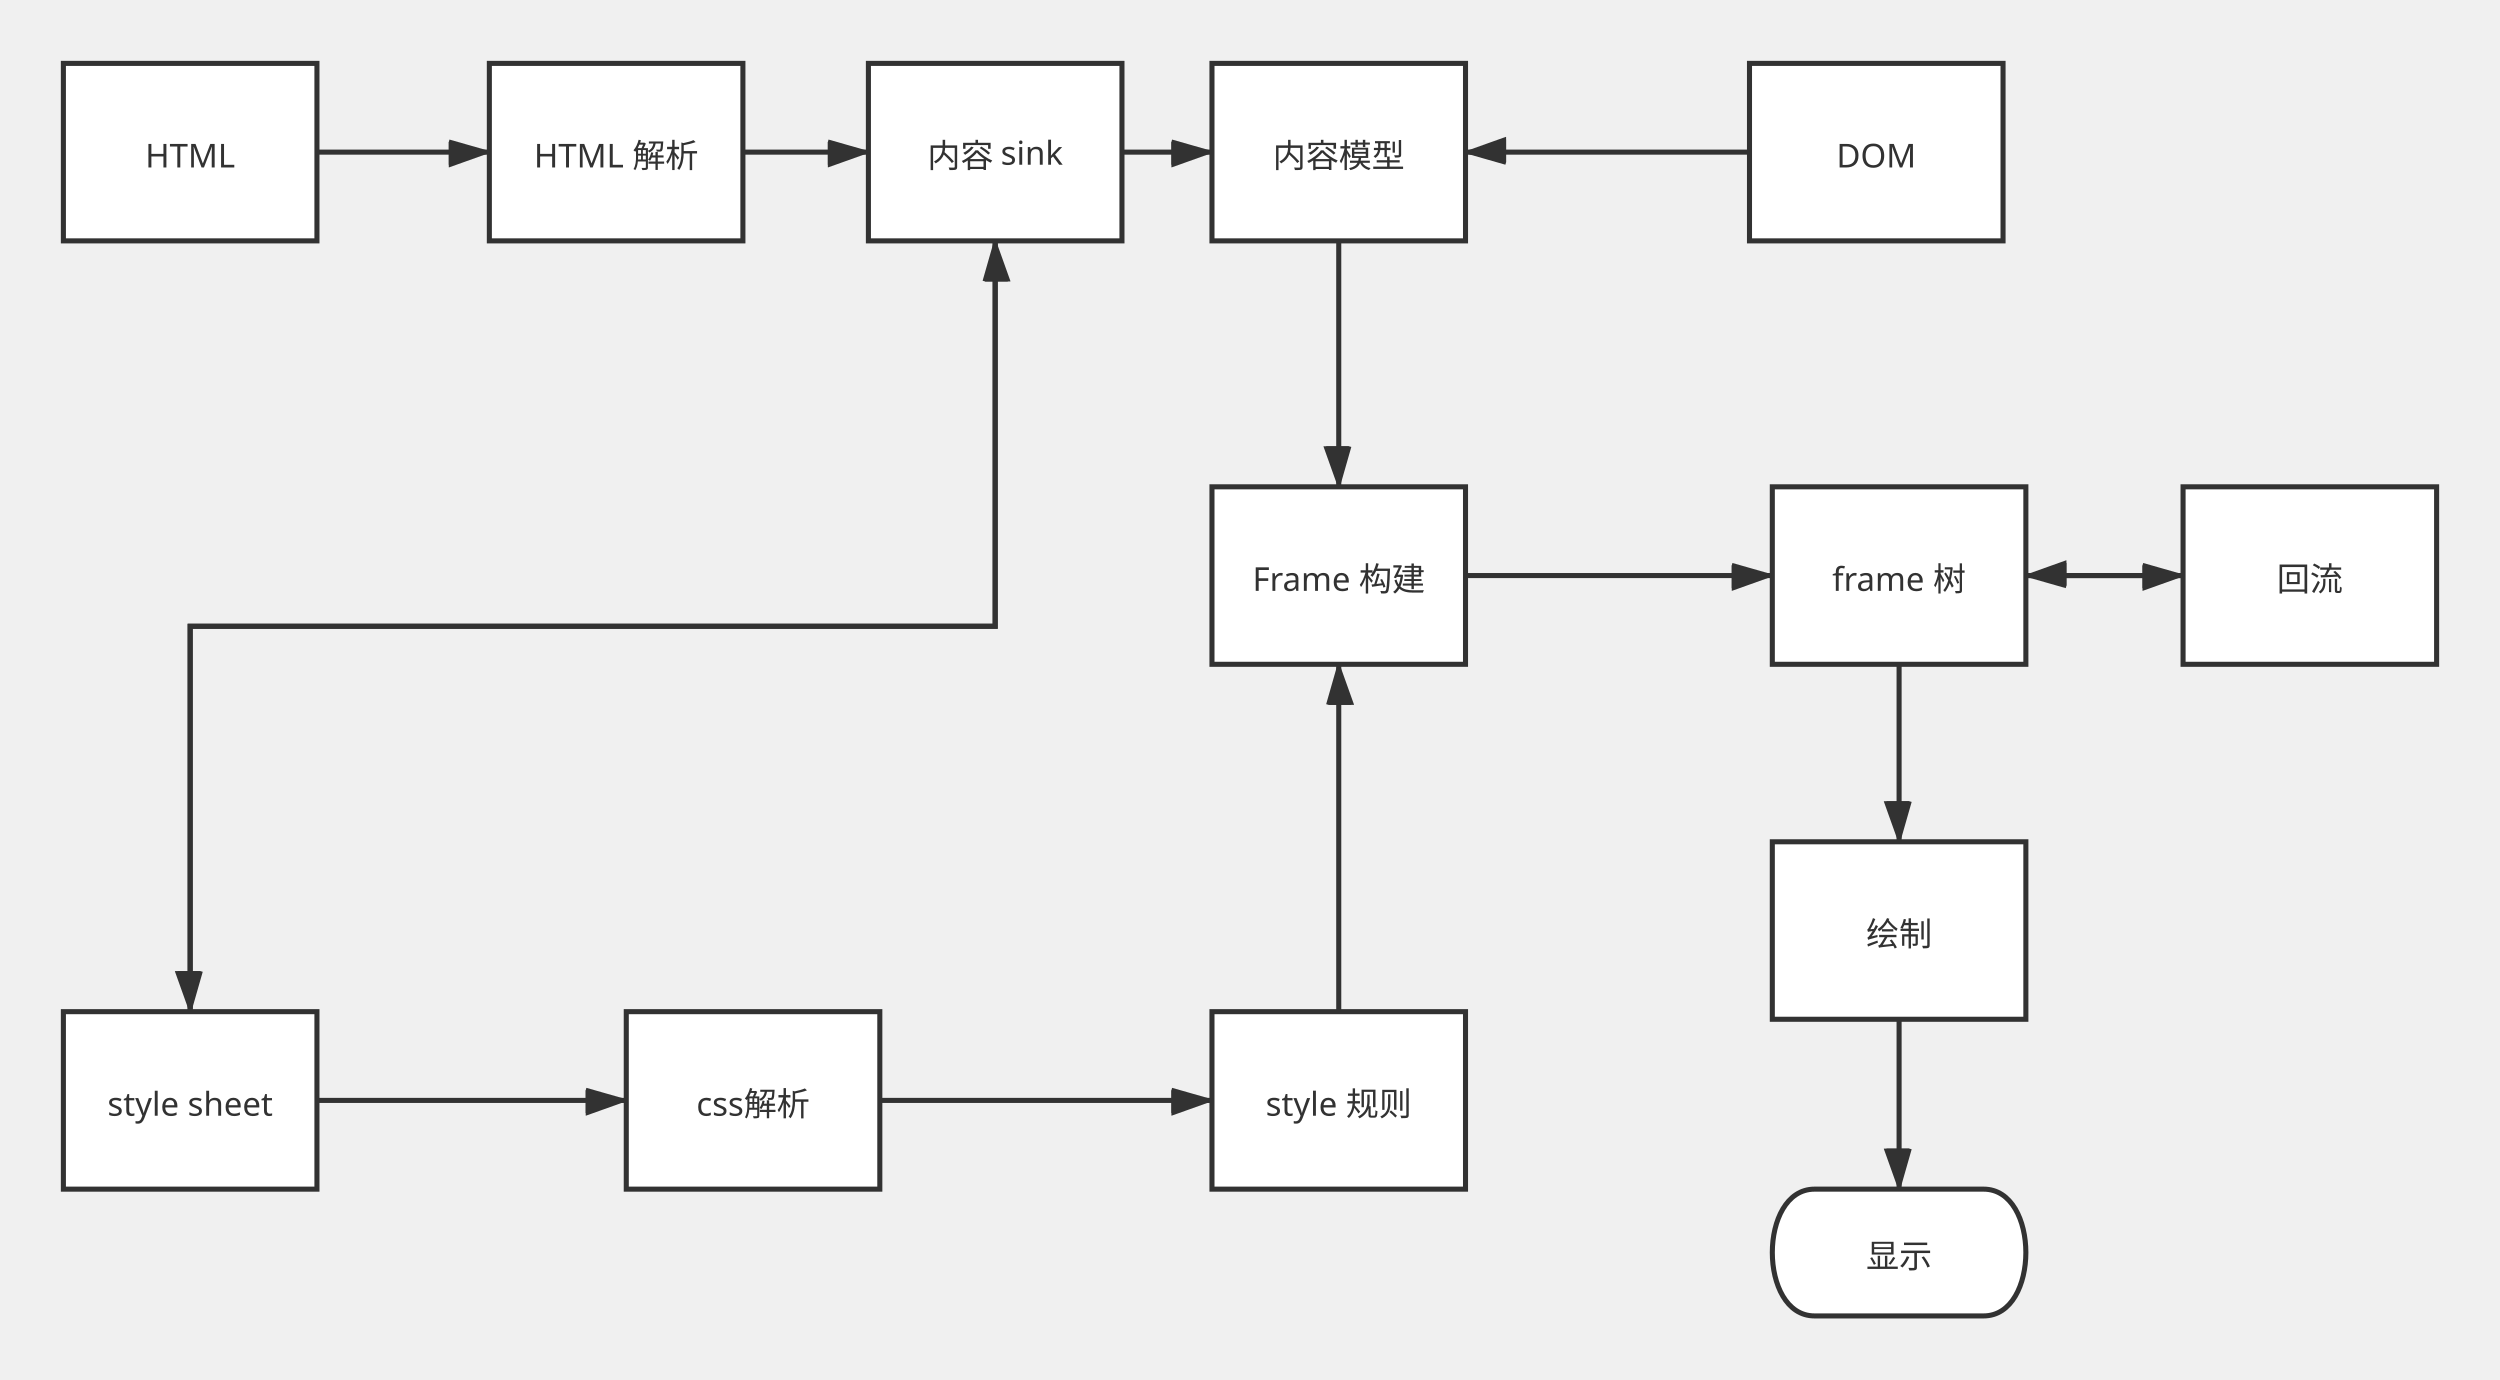
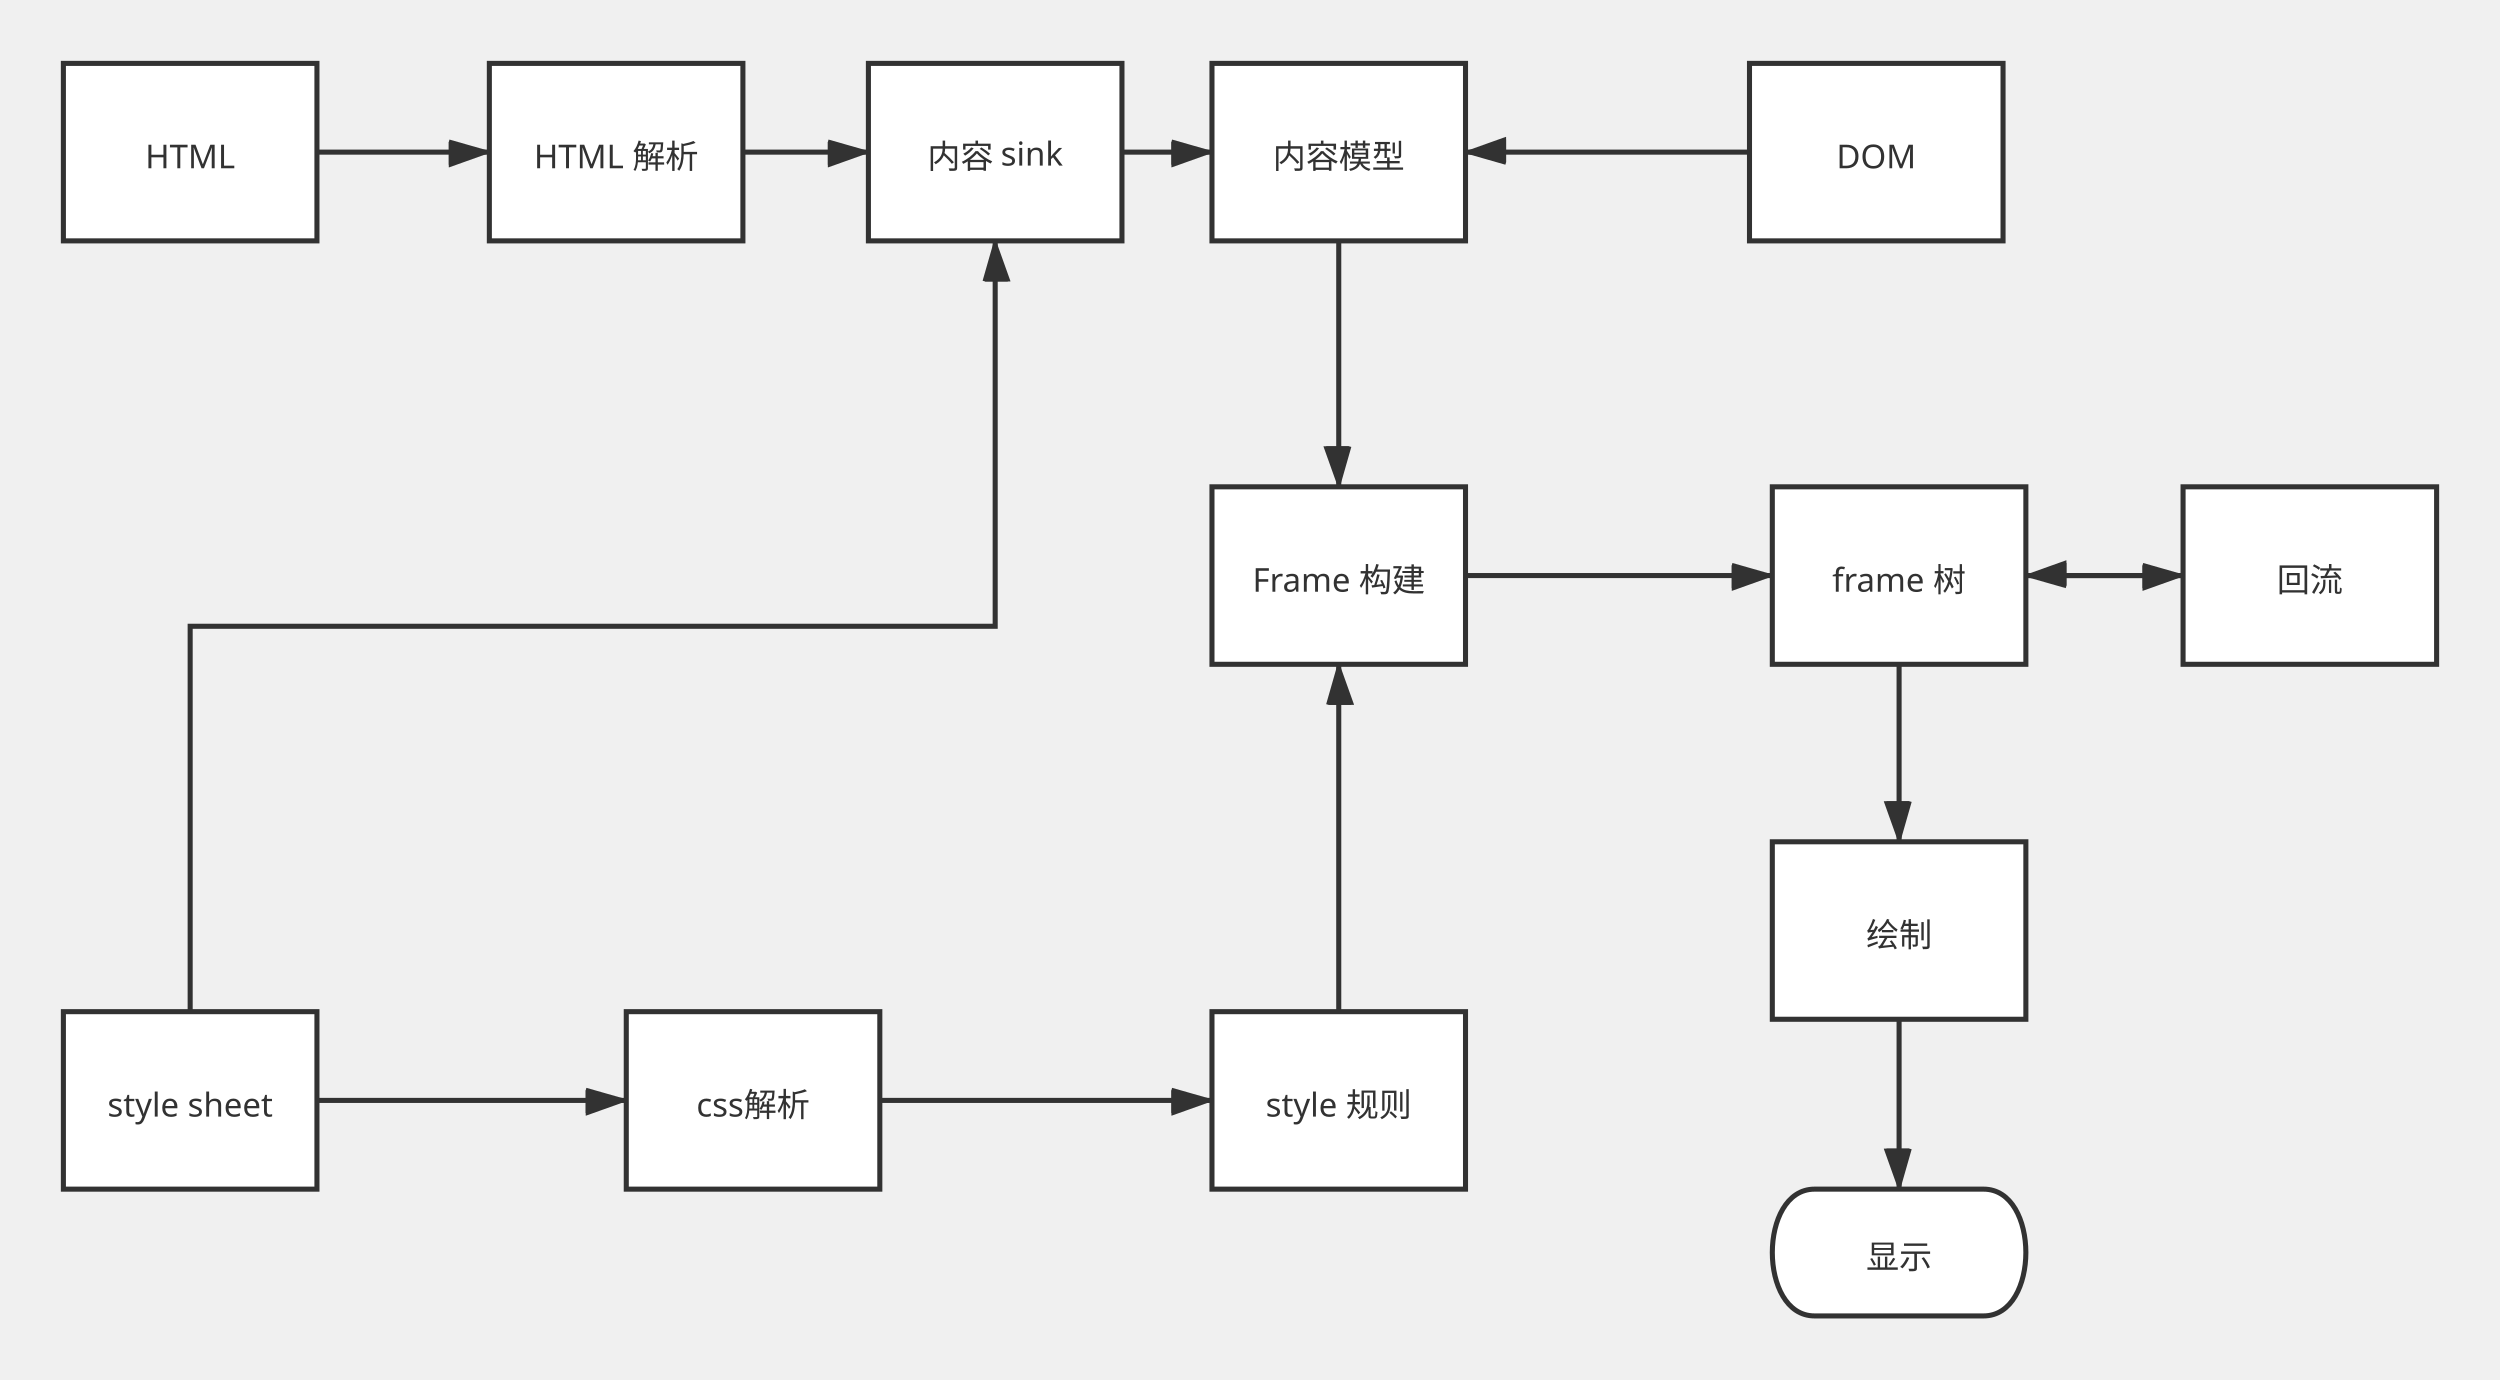
- <svg xmlns="http://www.w3.org/2000/svg" id="SvgjsSvg1270" width="986" height="544" version="1.1">
-   <defs id="SvgjsDefs1271">
-     <marker id="SvgjsMarker1292" markerWidth="16" markerHeight="12" refX="16" refY="6" viewBox="0 0 16 12" orient="auto" markerUnits="userSpaceOnUse" stroke-dasharray="0,0">
-       <path id="SvgjsPath1293" d="M0,2 L14,6 L0,11 L0,2" fill="#323232" stroke="#323232" stroke-width="2" />
-     </marker>
-     <marker id="SvgjsMarker1296" markerWidth="16" markerHeight="12" refX="16" refY="6" viewBox="0 0 16 12" orient="auto" markerUnits="userSpaceOnUse" stroke-dasharray="0,0">
-       <path id="SvgjsPath1297" d="M0,2 L14,6 L0,11 L0,2" fill="#323232" stroke="#323232" stroke-width="2" />
-     </marker>
-     <marker id="SvgjsMarker1312" markerWidth="16" markerHeight="12" refX="16" refY="6" viewBox="0 0 16 12" orient="auto" markerUnits="userSpaceOnUse" stroke-dasharray="0,0">
-       <path id="SvgjsPath1313" d="M0,2 L14,6 L0,11 L0,2" fill="#323232" stroke="#323232" stroke-width="2" />
-     </marker>
-     <marker id="SvgjsMarker1316" markerWidth="16" markerHeight="12" refX="16" refY="6" viewBox="0 0 16 12" orient="auto" markerUnits="userSpaceOnUse" stroke-dasharray="0,0">
-       <path id="SvgjsPath1317" d="M0,2 L14,6 L0,11 L0,2" fill="#323232" stroke="#323232" stroke-width="2" />
-     </marker>
-     <marker id="SvgjsMarker1332" markerWidth="16" markerHeight="12" refX="16" refY="6" viewBox="0 0 16 12" orient="auto" markerUnits="userSpaceOnUse" stroke-dasharray="0,0">
-       <path id="SvgjsPath1333" d="M0,2 L14,6 L0,11 L0,2" fill="#323232" stroke="#323232" stroke-width="2" />
-     </marker>
-     <marker id="SvgjsMarker1342" markerWidth="16" markerHeight="12" refX="16" refY="6" viewBox="0 0 16 12" orient="auto" markerUnits="userSpaceOnUse" stroke-dasharray="0,0">
-       <path id="SvgjsPath1343" d="M0,2 L14,6 L0,11 L0,2" fill="#323232" stroke="#323232" stroke-width="2" />
-     </marker>
-     <marker id="SvgjsMarker1346" markerWidth="16" markerHeight="12" refX="16" refY="6" viewBox="0 0 16 12" orient="auto" markerUnits="userSpaceOnUse" stroke-dasharray="0,0">
-       <path id="SvgjsPath1347" d="M0,2 L14,6 L0,11 L0,2" fill="#323232" stroke="#323232" stroke-width="2" />
-     </marker>
-     <marker id="SvgjsMarker1356" markerWidth="16" markerHeight="12" refX="16" refY="6" viewBox="0 0 16 12" orient="auto" markerUnits="userSpaceOnUse" stroke-dasharray="0,0">
-       <path id="SvgjsPath1357" d="M0,2 L14,6 L0,11 L0,2" fill="#323232" stroke="#323232" stroke-width="2" />
-     </marker>
-     <marker id="SvgjsMarker1366" markerWidth="16" markerHeight="12" refX="16" refY="6" viewBox="0 0 16 12" orient="auto" markerUnits="userSpaceOnUse" stroke-dasharray="0,0">
-       <path id="SvgjsPath1367" d="M0,2 L14,6 L0,11 L0,2" fill="#323232" stroke="#323232" stroke-width="2" />
-     </marker>
-     <marker id="SvgjsMarker1382" markerWidth="16" markerHeight="12" refX="16" refY="6" viewBox="0 0 16 12" orient="auto" markerUnits="userSpaceOnUse" stroke-dasharray="0,0">
-       <path id="SvgjsPath1383" d="M0,2 L14,6 L0,11 L0,2" fill="#323232" stroke="#323232" stroke-width="2" />
-     </marker>
-     <marker id="SvgjsMarker1386" markerWidth="16" markerHeight="12" refX="16" refY="6" viewBox="0 0 16 12" orient="auto" markerUnits="userSpaceOnUse" stroke-dasharray="0,0">
-       <path id="SvgjsPath1387" d="M0,2 L14,6 L0,11 L0,2" fill="#323232" stroke="#323232" stroke-width="2" />
-     </marker>
-     <marker id="SvgjsMarker1390" markerWidth="16" markerHeight="12" refX="16" refY="6" viewBox="0 0 16 12" orient="auto" markerUnits="userSpaceOnUse" stroke-dasharray="0,0">
-       <path id="SvgjsPath1391" d="M0,2 L14,6 L0,11 L0,2" fill="#323232" stroke="#323232" stroke-width="2" />
-     </marker>
-     <marker id="SvgjsMarker1400" markerWidth="16" markerHeight="12" refX="16" refY="6" viewBox="0 0 16 12" orient="auto" markerUnits="userSpaceOnUse" stroke-dasharray="0,0">
-       <path id="SvgjsPath1401" d="M0,2 L14,6 L0,11 L0,2" fill="#323232" stroke="#323232" stroke-width="2" />
-     </marker>
-     <marker id="SvgjsMarker1404" markerWidth="16" markerHeight="12" refX="16" refY="6" viewBox="0 0 16 12" orient="auto" markerUnits="userSpaceOnUse" stroke-dasharray="0,0">
-       <path id="SvgjsPath1405" d="M0,2 L14,6 L0,11 L0,2" fill="#323232" stroke="#323232" stroke-width="2" />
-     </marker>
-     <marker id="SvgjsMarker1408" markerWidth="16" markerHeight="12" refX="16" refY="6" viewBox="0 0 16 12" orient="auto" markerUnits="userSpaceOnUse" stroke-dasharray="0,0">
-       <path id="SvgjsPath1409" d="M0,2 L14,6 L0,11 L0,2" fill="#323232" stroke="#323232" stroke-width="2" />
+ <svg xmlns="http://www.w3.org/2000/svg" id="SvgjsSvg1006" width="986" height="544" version="1.1">
+   <defs id="SvgjsDefs1007">
+     <marker id="SvgjsMarker1028" markerWidth="16" markerHeight="12" refX="16" refY="6" viewBox="0 0 16 12" orient="auto" markerUnits="userSpaceOnUse" stroke-dasharray="0,0">
+       <path id="SvgjsPath1029" d="M0,2 L14,6 L0,11 L0,2" fill="#323232" stroke="#323232" stroke-width="2" />
+     </marker>
+     <marker id="SvgjsMarker1032" markerWidth="16" markerHeight="12" refX="16" refY="6" viewBox="0 0 16 12" orient="auto" markerUnits="userSpaceOnUse" stroke-dasharray="0,0">
+       <path id="SvgjsPath1033" d="M0,2 L14,6 L0,11 L0,2" fill="#323232" stroke="#323232" stroke-width="2" />
+     </marker>
+     <marker id="SvgjsMarker1048" markerWidth="16" markerHeight="12" refX="16" refY="6" viewBox="0 0 16 12" orient="auto" markerUnits="userSpaceOnUse" stroke-dasharray="0,0">
+       <path id="SvgjsPath1049" d="M0,2 L14,6 L0,11 L0,2" fill="#323232" stroke="#323232" stroke-width="2" />
+     </marker>
+     <marker id="SvgjsMarker1052" markerWidth="16" markerHeight="12" refX="16" refY="6" viewBox="0 0 16 12" orient="auto" markerUnits="userSpaceOnUse" stroke-dasharray="0,0">
+       <path id="SvgjsPath1053" d="M0,2 L14,6 L0,11 L0,2" fill="#323232" stroke="#323232" stroke-width="2" />
+     </marker>
+     <marker id="SvgjsMarker1068" markerWidth="16" markerHeight="12" refX="16" refY="6" viewBox="0 0 16 12" orient="auto" markerUnits="userSpaceOnUse" stroke-dasharray="0,0">
+       <path id="SvgjsPath1069" d="M0,2 L14,6 L0,11 L0,2" fill="#323232" stroke="#323232" stroke-width="2" />
+     </marker>
+     <marker id="SvgjsMarker1078" markerWidth="16" markerHeight="12" refX="16" refY="6" viewBox="0 0 16 12" orient="auto" markerUnits="userSpaceOnUse" stroke-dasharray="0,0">
+       <path id="SvgjsPath1079" d="M0,2 L14,6 L0,11 L0,2" fill="#323232" stroke="#323232" stroke-width="2" />
+     </marker>
+     <marker id="SvgjsMarker1082" markerWidth="16" markerHeight="12" refX="16" refY="6" viewBox="0 0 16 12" orient="auto" markerUnits="userSpaceOnUse" stroke-dasharray="0,0">
+       <path id="SvgjsPath1083" d="M0,2 L14,6 L0,11 L0,2" fill="#323232" stroke="#323232" stroke-width="2" />
+     </marker>
+     <marker id="SvgjsMarker1092" markerWidth="16" markerHeight="12" refX="16" refY="6" viewBox="0 0 16 12" orient="auto" markerUnits="userSpaceOnUse" stroke-dasharray="0,0">
+       <path id="SvgjsPath1093" d="M0,2 L14,6 L0,11 L0,2" fill="#323232" stroke="#323232" stroke-width="2" />
+     </marker>
+     <marker id="SvgjsMarker1102" markerWidth="16" markerHeight="12" refX="16" refY="6" viewBox="0 0 16 12" orient="auto" markerUnits="userSpaceOnUse" stroke-dasharray="0,0">
+       <path id="SvgjsPath1103" d="M0,2 L14,6 L0,11 L0,2" fill="#323232" stroke="#323232" stroke-width="2" />
+     </marker>
+     <marker id="SvgjsMarker1118" markerWidth="16" markerHeight="12" refX="16" refY="6" viewBox="0 0 16 12" orient="auto" markerUnits="userSpaceOnUse" stroke-dasharray="0,0">
+       <path id="SvgjsPath1119" d="M0,2 L14,6 L0,11 L0,2" fill="#323232" stroke="#323232" stroke-width="2" />
+     </marker>
+     <marker id="SvgjsMarker1122" markerWidth="16" markerHeight="12" refX="16" refY="6" viewBox="0 0 16 12" orient="auto" markerUnits="userSpaceOnUse" stroke-dasharray="0,0">
+       <path id="SvgjsPath1123" d="M0,2 L14,6 L0,11 L0,2" fill="#323232" stroke="#323232" stroke-width="2" />
+     </marker>
+     <marker id="SvgjsMarker1126" markerWidth="16" markerHeight="12" refX="16" refY="6" viewBox="0 0 16 12" orient="auto" markerUnits="userSpaceOnUse" stroke-dasharray="0,0">
+       <path id="SvgjsPath1127" d="M0,2 L14,6 L0,11 L0,2" fill="#323232" stroke="#323232" stroke-width="2" />
+     </marker>
+     <marker id="SvgjsMarker1136" markerWidth="16" markerHeight="12" refX="16" refY="6" viewBox="0 0 16 12" orient="auto" markerUnits="userSpaceOnUse" stroke-dasharray="0,0">
+       <path id="SvgjsPath1137" d="M0,2 L14,6 L0,11 L0,2" fill="#323232" stroke="#323232" stroke-width="2" />
+     </marker>
+     <marker id="SvgjsMarker1140" markerWidth="16" markerHeight="12" refX="16" refY="6" viewBox="0 0 16 12" orient="auto" markerUnits="userSpaceOnUse" stroke-dasharray="0,0">
+       <path id="SvgjsPath1141" d="M0,2 L14,6 L0,11 L0,2" fill="#323232" stroke="#323232" stroke-width="2" />
    </marker>
  </defs>
-   <g id="SvgjsG1272" transform="translate(478,192)">
-     <path id="SvgjsPath1273" d="M 0 0L 100 0L 100 70L 0 70Z" stroke="rgba(50,50,50,1)" stroke-width="2" fill-opacity="1" fill="#ffffff" />
-     <g id="SvgjsG1274">
-       <text id="SvgjsText1275" font-family="微软雅黑" text-anchor="middle" font-size="13px" width="80px" fill="#323232" font-weight="400" align="middle" anchor="middle" family="微软雅黑" size="13px" weight="400" font-style="" opacity="1" y="25.05" transform="rotate(0)">
-         <tspan id="SvgjsTspan1276" dy="16" x="50">
-           <tspan id="SvgjsTspan1277" style="text-decoration:;">Frame 构建</tspan>
-         </tspan>
-       </text>
-     </g>
-   </g>
-   <g id="SvgjsG1278" transform="translate(478,25)">
-     <path id="SvgjsPath1279" d="M 0 0L 100 0L 100 70L 0 70Z" stroke="rgba(50,50,50,1)" stroke-width="2" fill-opacity="1" fill="#ffffff" />
-     <g id="SvgjsG1280">
-       <text id="SvgjsText1281" font-family="微软雅黑" text-anchor="middle" font-size="13px" width="80px" fill="#323232" font-weight="400" align="middle" anchor="middle" family="微软雅黑" size="13px" weight="400" font-style="" opacity="1" y="25.05" transform="rotate(0)">
-         <tspan id="SvgjsTspan1282" dy="16" x="50">
-           <tspan id="SvgjsTspan1283" style="text-decoration:;">内容模型</tspan>
-         </tspan>
-       </text>
-     </g>
-   </g>
-   <g id="SvgjsG1284" transform="translate(478,399)">
-     <path id="SvgjsPath1285" d="M 0 0L 100 0L 100 70L 0 70Z" stroke="rgba(50,50,50,1)" stroke-width="2" fill-opacity="1" fill="#ffffff" />
-     <g id="SvgjsG1286">
-       <text id="SvgjsText1287" font-family="微软雅黑" text-anchor="middle" font-size="13px" width="80px" fill="#323232" font-weight="400" align="middle" anchor="middle" family="微软雅黑" size="13px" weight="400" font-style="" opacity="1" y="25.05" transform="rotate(0)">
-         <tspan id="SvgjsTspan1288" dy="16" x="50">
-           <tspan id="SvgjsTspan1289" style="text-decoration:;">style 规则</tspan>
-         </tspan>
-       </text>
-     </g>
-   </g>
-   <g id="SvgjsG1290">
-     <path id="SvgjsPath1291" d="M528 399L528 330.5L528 330.5L528 262" stroke="#323232" stroke-width="2" fill="none" marker-end="url(#SvgjsMarker1292)" />
-   </g>
-   <g id="SvgjsG1294">
-     <path id="SvgjsPath1295" d="M528 95L528 143.5L528 143.5L528 192" stroke="#323232" stroke-width="2" fill="none" marker-end="url(#SvgjsMarker1296)" />
-   </g>
-   <g id="SvgjsG1298" transform="translate(247,399)">
-     <path id="SvgjsPath1299" d="M 0 0L 100 0L 100 70L 0 70Z" stroke="rgba(50,50,50,1)" stroke-width="2" fill-opacity="1" fill="#ffffff" />
-     <g id="SvgjsG1300">
-       <text id="SvgjsText1301" font-family="微软雅黑" text-anchor="middle" font-size="13px" width="80px" fill="#323232" font-weight="400" align="middle" anchor="middle" family="微软雅黑" size="13px" weight="400" font-style="" opacity="1" y="25.05" transform="rotate(0)">
-         <tspan id="SvgjsTspan1302" dy="16" x="50">
-           <tspan id="SvgjsTspan1303" style="text-decoration:;">css解析</tspan>
-         </tspan>
-       </text>
-     </g>
-   </g>
-   <g id="SvgjsG1304" transform="translate(25,399)">
-     <path id="SvgjsPath1305" d="M 0 0L 100 0L 100 70L 0 70Z" stroke="rgba(50,50,50,1)" stroke-width="2" fill-opacity="1" fill="#ffffff" />
-     <g id="SvgjsG1306">
-       <text id="SvgjsText1307" font-family="微软雅黑" text-anchor="middle" font-size="13px" width="80px" fill="#323232" font-weight="400" align="middle" anchor="middle" family="微软雅黑" size="13px" weight="400" font-style="" opacity="1" y="25.05" transform="rotate(0)">
-         <tspan id="SvgjsTspan1308" dy="16" x="50">
-           <tspan id="SvgjsTspan1309" style="text-decoration:;">style sheet</tspan>
-         </tspan>
-       </text>
-     </g>
-   </g>
-   <g id="SvgjsG1310">
-     <path id="SvgjsPath1311" d="M125 434L186 434L186 434L247 434" stroke="#323232" stroke-width="2" fill="none" marker-end="url(#SvgjsMarker1312)" />
-   </g>
-   <g id="SvgjsG1314">
-     <path id="SvgjsPath1315" d="M347 434L412.5 434L412.5 434L478 434" stroke="#323232" stroke-width="2" fill="none" marker-end="url(#SvgjsMarker1316)" />
-   </g>
-   <g id="SvgjsG1318" transform="translate(193,25)">
-     <path id="SvgjsPath1319" d="M 0 0L 100 0L 100 70L 0 70Z" stroke="rgba(50,50,50,1)" stroke-width="2" fill-opacity="1" fill="#ffffff" />
-     <g id="SvgjsG1320">
-       <text id="SvgjsText1321" font-family="微软雅黑" text-anchor="middle" font-size="13px" width="80px" fill="#323232" font-weight="400" align="middle" anchor="middle" family="微软雅黑" size="13px" weight="400" font-style="" opacity="1" y="25.05" transform="rotate(0)">
-         <tspan id="SvgjsTspan1322" dy="16" x="50">
-           <tspan id="SvgjsTspan1323" style="text-decoration:;">HTML 解析</tspan>
-         </tspan>
-       </text>
-     </g>
-   </g>
-   <g id="SvgjsG1324" transform="translate(25,25)">
-     <path id="SvgjsPath1325" d="M 0 0L 100 0L 100 70L 0 70Z" stroke="rgba(50,50,50,1)" stroke-width="2" fill-opacity="1" fill="#ffffff" />
-     <g id="SvgjsG1326">
-       <text id="SvgjsText1327" font-family="微软雅黑" text-anchor="middle" font-size="13px" width="80px" fill="#323232" font-weight="400" align="middle" anchor="middle" family="微软雅黑" size="13px" weight="400" font-style="" opacity="1" y="25.05" transform="rotate(0)">
-         <tspan id="SvgjsTspan1328" dy="16" x="50">
-           <tspan id="SvgjsTspan1329" style="text-decoration:;">HTML</tspan>
-         </tspan>
-       </text>
-     </g>
-   </g>
-   <g id="SvgjsG1330">
-     <path id="SvgjsPath1331" d="M125 60L159 60L159 60L193 60" stroke="#323232" stroke-width="2" fill="none" marker-end="url(#SvgjsMarker1332)" />
-   </g>
-   <g id="SvgjsG1334" transform="translate(690,25)">
-     <path id="SvgjsPath1335" d="M 0 0L 100 0L 100 70L 0 70Z" stroke="rgba(50,50,50,1)" stroke-width="2" fill-opacity="1" fill="#ffffff" />
-     <g id="SvgjsG1336">
-       <text id="SvgjsText1337" font-family="微软雅黑" text-anchor="middle" font-size="13px" width="80px" fill="#323232" font-weight="400" align="middle" anchor="middle" family="微软雅黑" size="13px" weight="400" font-style="" opacity="1" y="25.05" transform="rotate(0)">
-         <tspan id="SvgjsTspan1338" dy="16" x="50">
-           <tspan id="SvgjsTspan1339" style="text-decoration:;">DOM </tspan>
-         </tspan>
-       </text>
-     </g>
-   </g>
-   <g id="SvgjsG1340">
-     <path id="SvgjsPath1341" d="M690 60L634 60L634 60L578 60" stroke="#323232" stroke-width="2" fill="none" marker-end="url(#SvgjsMarker1342)" />
-   </g>
-   <g id="SvgjsG1344">
-     <path id="SvgjsPath1345" d="M578 227L638.5 227L638.5 227L699 227" stroke="#323232" stroke-width="2" fill="none" marker-end="url(#SvgjsMarker1346)" />
-   </g>
-   <g id="SvgjsG1348" transform="translate(699,192)">
-     <path id="SvgjsPath1349" d="M 0 0L 100 0L 100 70L 0 70Z" stroke="rgba(50,50,50,1)" stroke-width="2" fill-opacity="1" fill="#ffffff" />
-     <g id="SvgjsG1350">
-       <text id="SvgjsText1351" font-family="微软雅黑" text-anchor="middle" font-size="13px" width="80px" fill="#323232" font-weight="400" align="middle" anchor="middle" family="微软雅黑" size="13px" weight="400" font-style="" opacity="1" y="25.05" transform="rotate(0)">
-         <tspan id="SvgjsTspan1352" dy="16" x="50">
-           <tspan id="SvgjsTspan1353" style="text-decoration:;">frame 树</tspan>
-         </tspan>
-       </text>
-     </g>
-   </g>
-   <g id="SvgjsG1354">
-     <path id="SvgjsPath1355" d="M749 262L749 297L749 297L749 332" stroke="#323232" stroke-width="2" fill="none" marker-end="url(#SvgjsMarker1356)" />
-   </g>
-   <g id="SvgjsG1358" transform="translate(699,332)">
-     <path id="SvgjsPath1359" d="M 0 0L 100 0L 100 70L 0 70Z" stroke="rgba(50,50,50,1)" stroke-width="2" fill-opacity="1" fill="#ffffff" />
-     <g id="SvgjsG1360">
-       <text id="SvgjsText1361" font-family="微软雅黑" text-anchor="middle" font-size="13px" width="80px" fill="#323232" font-weight="400" align="middle" anchor="middle" family="微软雅黑" size="13px" weight="400" font-style="" opacity="1" y="25.05" transform="rotate(0)">
-         <tspan id="SvgjsTspan1362" dy="16" x="50">
-           <tspan id="SvgjsTspan1363" style="text-decoration:;">绘制</tspan>
-         </tspan>
-       </text>
-     </g>
-   </g>
-   <g id="SvgjsG1364">
-     <path id="SvgjsPath1365" d="M749 402L749 435.5L749 435.5L749 469" stroke="#323232" stroke-width="2" fill="none" marker-end="url(#SvgjsMarker1366)" />
-   </g>
-   <g id="SvgjsG1368" transform="translate(699,469)">
-     <path id="SvgjsPath1369" d="M 16.667 0L 83.333 0C 105.556 0 105.556 50 83.333 50L 16.667 50C -5.556 50 -5.556 0 16.667 0Z" stroke="rgba(50,50,50,1)" stroke-width="2" fill-opacity="1" fill="#ffffff" />
-     <g id="SvgjsG1370">
-       <text id="SvgjsText1371" font-family="微软雅黑" text-anchor="middle" font-size="13px" width="80px" fill="#323232" font-weight="400" align="middle" anchor="middle" family="微软雅黑" size="13px" weight="400" font-style="" opacity="1" y="15.05" transform="rotate(0)">
-         <tspan id="SvgjsTspan1372" dy="16" x="50">
-           <tspan id="SvgjsTspan1373" style="text-decoration:;">显示</tspan>
-         </tspan>
-       </text>
-     </g>
-   </g>
-   <g id="SvgjsG1374" transform="translate(861,192)">
-     <path id="SvgjsPath1375" d="M 0 0L 100 0L 100 70L 0 70Z" stroke="rgba(50,50,50,1)" stroke-width="2" fill-opacity="1" fill="#ffffff" />
-     <g id="SvgjsG1376">
-       <text id="SvgjsText1377" font-family="微软雅黑" text-anchor="middle" font-size="13px" width="80px" fill="#323232" font-weight="400" align="middle" anchor="middle" family="微软雅黑" size="13px" weight="400" font-style="" opacity="1" y="25.05" transform="rotate(0)">
-         <tspan id="SvgjsTspan1378" dy="16" x="50">
-           <tspan id="SvgjsTspan1379" style="text-decoration:;">回流</tspan>
-         </tspan>
-       </text>
-     </g>
-   </g>
-   <g id="SvgjsG1380">
-     <path id="SvgjsPath1381" d="M861 227L830 227L830 227L799 227" stroke="#323232" stroke-width="2" fill="none" marker-end="url(#SvgjsMarker1382)" />
-   </g>
-   <g id="SvgjsG1384">
-     <path id="SvgjsPath1385" d="M799 227L830 227L830 227L861 227" stroke="#323232" stroke-width="2" fill="none" marker-end="url(#SvgjsMarker1386)" />
-   </g>
-   <g id="SvgjsG1388">
-     <path id="SvgjsPath1389" d="M293 60L317.75 60L317.75 60L342.5 60" stroke="#323232" stroke-width="2" fill="none" marker-end="url(#SvgjsMarker1390)" />
-   </g>
-   <g id="SvgjsG1392" transform="translate(342.5,25)">
-     <path id="SvgjsPath1393" d="M 0 0L 100 0L 100 70L 0 70Z" stroke="rgba(50,50,50,1)" stroke-width="2" fill-opacity="1" fill="#ffffff" />
-     <g id="SvgjsG1394">
-       <text id="SvgjsText1395" font-family="微软雅黑" text-anchor="middle" font-size="13px" width="80px" fill="#323232" font-weight="400" align="middle" anchor="middle" family="微软雅黑" size="13px" weight="400" font-style="" opacity="1" y="25.05" transform="rotate(0)">
-         <tspan id="SvgjsTspan1396" dy="16" x="50">
-           <tspan id="SvgjsTspan1397" style="text-decoration:;">内容 sink</tspan>
-         </tspan>
-       </text>
-     </g>
-   </g>
-   <g id="SvgjsG1398">
-     <path id="SvgjsPath1399" d="M442.5 60L460.25 60L460.25 60L478 60" stroke="#323232" stroke-width="2" fill="none" marker-end="url(#SvgjsMarker1400)" />
-   </g>
-   <g id="SvgjsG1402">
-     <path id="SvgjsPath1403" d="M75 399L75 247L392.5 247L392.5 95" stroke="#323232" stroke-width="2" fill="none" marker-end="url(#SvgjsMarker1404)" />
-   </g>
-   <g id="SvgjsG1406">
-     <path id="SvgjsPath1407" d="M392.5 95L392.5 247L75 247L75 399" stroke="#323232" stroke-width="2" fill="none" marker-end="url(#SvgjsMarker1408)" />
+   <g id="SvgjsG1008" transform="translate(478,192)">
+     <path id="SvgjsPath1009" d="M 0 0L 100 0L 100 70L 0 70Z" stroke="rgba(50,50,50,1)" stroke-width="2" fill-opacity="1" fill="#ffffff" />
+     <g id="SvgjsG1010">
+       <text id="SvgjsText1011" font-family="微软雅黑" text-anchor="middle" font-size="13px" width="80px" fill="#323232" font-weight="400" align="middle" lineHeight="125%" anchor="middle" family="微软雅黑" size="13px" weight="400" font-style="" opacity="1" y="25.375" transform="rotate(0)">
+         <tspan id="SvgjsTspan1012" dy="16" x="50">
+           <tspan id="SvgjsTspan1013" style="text-decoration:;">Frame 构建</tspan>
+         </tspan>
+       </text>
+     </g>
+   </g>
+   <g id="SvgjsG1014" transform="translate(478,25)">
+     <path id="SvgjsPath1015" d="M 0 0L 100 0L 100 70L 0 70Z" stroke="rgba(50,50,50,1)" stroke-width="2" fill-opacity="1" fill="#ffffff" />
+     <g id="SvgjsG1016">
+       <text id="SvgjsText1017" font-family="微软雅黑" text-anchor="middle" font-size="13px" width="80px" fill="#323232" font-weight="400" align="middle" lineHeight="125%" anchor="middle" family="微软雅黑" size="13px" weight="400" font-style="" opacity="1" y="25.375" transform="rotate(0)">
+         <tspan id="SvgjsTspan1018" dy="16" x="50">
+           <tspan id="SvgjsTspan1019" style="text-decoration:;">内容模型</tspan>
+         </tspan>
+       </text>
+     </g>
+   </g>
+   <g id="SvgjsG1020" transform="translate(478,399)">
+     <path id="SvgjsPath1021" d="M 0 0L 100 0L 100 70L 0 70Z" stroke="rgba(50,50,50,1)" stroke-width="2" fill-opacity="1" fill="#ffffff" />
+     <g id="SvgjsG1022">
+       <text id="SvgjsText1023" font-family="微软雅黑" text-anchor="middle" font-size="13px" width="80px" fill="#323232" font-weight="400" align="middle" lineHeight="125%" anchor="middle" family="微软雅黑" size="13px" weight="400" font-style="" opacity="1" y="25.375" transform="rotate(0)">
+         <tspan id="SvgjsTspan1024" dy="16" x="50">
+           <tspan id="SvgjsTspan1025" style="text-decoration:;">style 规则</tspan>
+         </tspan>
+       </text>
+     </g>
+   </g>
+   <g id="SvgjsG1026">
+     <path id="SvgjsPath1027" d="M528 399L528 330.5L528 330.5L528 262" stroke="#323232" stroke-width="2" fill="none" marker-end="url(#SvgjsMarker1028)" />
+   </g>
+   <g id="SvgjsG1030">
+     <path id="SvgjsPath1031" d="M528 95L528 143.5L528 143.5L528 192" stroke="#323232" stroke-width="2" fill="none" marker-end="url(#SvgjsMarker1032)" />
+   </g>
+   <g id="SvgjsG1034" transform="translate(247,399)">
+     <path id="SvgjsPath1035" d="M 0 0L 100 0L 100 70L 0 70Z" stroke="rgba(50,50,50,1)" stroke-width="2" fill-opacity="1" fill="#ffffff" />
+     <g id="SvgjsG1036">
+       <text id="SvgjsText1037" font-family="微软雅黑" text-anchor="middle" font-size="13px" width="80px" fill="#323232" font-weight="400" align="middle" lineHeight="125%" anchor="middle" family="微软雅黑" size="13px" weight="400" font-style="" opacity="1" y="25.375" transform="rotate(0)">
+         <tspan id="SvgjsTspan1038" dy="16" x="50">
+           <tspan id="SvgjsTspan1039" style="text-decoration:;">css解析</tspan>
+         </tspan>
+       </text>
+     </g>
+   </g>
+   <g id="SvgjsG1040" transform="translate(25,399)">
+     <path id="SvgjsPath1041" d="M 0 0L 100 0L 100 70L 0 70Z" stroke="rgba(50,50,50,1)" stroke-width="2" fill-opacity="1" fill="#ffffff" />
+     <g id="SvgjsG1042">
+       <text id="SvgjsText1043" font-family="微软雅黑" text-anchor="middle" font-size="13px" width="80px" fill="#323232" font-weight="400" align="middle" lineHeight="125%" anchor="middle" family="微软雅黑" size="13px" weight="400" font-style="" opacity="1" y="25.375" transform="rotate(0)">
+         <tspan id="SvgjsTspan1044" dy="16" x="50">
+           <tspan id="SvgjsTspan1045" style="text-decoration:;">style sheet</tspan>
+         </tspan>
+       </text>
+     </g>
+   </g>
+   <g id="SvgjsG1046">
+     <path id="SvgjsPath1047" d="M125 434L186 434L186 434L247 434" stroke="#323232" stroke-width="2" fill="none" marker-end="url(#SvgjsMarker1048)" />
+   </g>
+   <g id="SvgjsG1050">
+     <path id="SvgjsPath1051" d="M347 434L412.5 434L412.5 434L478 434" stroke="#323232" stroke-width="2" fill="none" marker-end="url(#SvgjsMarker1052)" />
+   </g>
+   <g id="SvgjsG1054" transform="translate(193,25)">
+     <path id="SvgjsPath1055" d="M 0 0L 100 0L 100 70L 0 70Z" stroke="rgba(50,50,50,1)" stroke-width="2" fill-opacity="1" fill="#ffffff" />
+     <g id="SvgjsG1056">
+       <text id="SvgjsText1057" font-family="微软雅黑" text-anchor="middle" font-size="13px" width="80px" fill="#323232" font-weight="400" align="middle" lineHeight="125%" anchor="middle" family="微软雅黑" size="13px" weight="400" font-style="" opacity="1" y="25.375" transform="rotate(0)">
+         <tspan id="SvgjsTspan1058" dy="16" x="50">
+           <tspan id="SvgjsTspan1059" style="text-decoration:;">HTML 解析</tspan>
+         </tspan>
+       </text>
+     </g>
+   </g>
+   <g id="SvgjsG1060" transform="translate(25,25)">
+     <path id="SvgjsPath1061" d="M 0 0L 100 0L 100 70L 0 70Z" stroke="rgba(50,50,50,1)" stroke-width="2" fill-opacity="1" fill="#ffffff" />
+     <g id="SvgjsG1062">
+       <text id="SvgjsText1063" font-family="微软雅黑" text-anchor="middle" font-size="13px" width="80px" fill="#323232" font-weight="400" align="middle" lineHeight="125%" anchor="middle" family="微软雅黑" size="13px" weight="400" font-style="" opacity="1" y="25.375" transform="rotate(0)">
+         <tspan id="SvgjsTspan1064" dy="16" x="50">
+           <tspan id="SvgjsTspan1065" style="text-decoration:;">HTML</tspan>
+         </tspan>
+       </text>
+     </g>
+   </g>
+   <g id="SvgjsG1066">
+     <path id="SvgjsPath1067" d="M125 60L159 60L159 60L193 60" stroke="#323232" stroke-width="2" fill="none" marker-end="url(#SvgjsMarker1068)" />
+   </g>
+   <g id="SvgjsG1070" transform="translate(690,25)">
+     <path id="SvgjsPath1071" d="M 0 0L 100 0L 100 70L 0 70Z" stroke="rgba(50,50,50,1)" stroke-width="2" fill-opacity="1" fill="#ffffff" />
+     <g id="SvgjsG1072">
+       <text id="SvgjsText1073" font-family="微软雅黑" text-anchor="middle" font-size="13px" width="80px" fill="#323232" font-weight="400" align="middle" lineHeight="125%" anchor="middle" family="微软雅黑" size="13px" weight="400" font-style="" opacity="1" y="25.375" transform="rotate(0)">
+         <tspan id="SvgjsTspan1074" dy="16" x="50">
+           <tspan id="SvgjsTspan1075" style="text-decoration:;">DOM </tspan>
+         </tspan>
+       </text>
+     </g>
+   </g>
+   <g id="SvgjsG1076">
+     <path id="SvgjsPath1077" d="M690 60L634 60L634 60L578 60" stroke="#323232" stroke-width="2" fill="none" marker-end="url(#SvgjsMarker1078)" />
+   </g>
+   <g id="SvgjsG1080">
+     <path id="SvgjsPath1081" d="M578 227L638.5 227L638.5 227L699 227" stroke="#323232" stroke-width="2" fill="none" marker-end="url(#SvgjsMarker1082)" />
+   </g>
+   <g id="SvgjsG1084" transform="translate(699,192)">
+     <path id="SvgjsPath1085" d="M 0 0L 100 0L 100 70L 0 70Z" stroke="rgba(50,50,50,1)" stroke-width="2" fill-opacity="1" fill="#ffffff" />
+     <g id="SvgjsG1086">
+       <text id="SvgjsText1087" font-family="微软雅黑" text-anchor="middle" font-size="13px" width="80px" fill="#323232" font-weight="400" align="middle" lineHeight="125%" anchor="middle" family="微软雅黑" size="13px" weight="400" font-style="" opacity="1" y="25.375" transform="rotate(0)">
+         <tspan id="SvgjsTspan1088" dy="16" x="50">
+           <tspan id="SvgjsTspan1089" style="text-decoration:;">frame 树</tspan>
+         </tspan>
+       </text>
+     </g>
+   </g>
+   <g id="SvgjsG1090">
+     <path id="SvgjsPath1091" d="M749 262L749 297L749 297L749 332" stroke="#323232" stroke-width="2" fill="none" marker-end="url(#SvgjsMarker1092)" />
+   </g>
+   <g id="SvgjsG1094" transform="translate(699,332)">
+     <path id="SvgjsPath1095" d="M 0 0L 100 0L 100 70L 0 70Z" stroke="rgba(50,50,50,1)" stroke-width="2" fill-opacity="1" fill="#ffffff" />
+     <g id="SvgjsG1096">
+       <text id="SvgjsText1097" font-family="微软雅黑" text-anchor="middle" font-size="13px" width="80px" fill="#323232" font-weight="400" align="middle" lineHeight="125%" anchor="middle" family="微软雅黑" size="13px" weight="400" font-style="" opacity="1" y="25.375" transform="rotate(0)">
+         <tspan id="SvgjsTspan1098" dy="16" x="50">
+           <tspan id="SvgjsTspan1099" style="text-decoration:;">绘制</tspan>
+         </tspan>
+       </text>
+     </g>
+   </g>
+   <g id="SvgjsG1100">
+     <path id="SvgjsPath1101" d="M749 402L749 435.5L749 435.5L749 469" stroke="#323232" stroke-width="2" fill="none" marker-end="url(#SvgjsMarker1102)" />
+   </g>
+   <g id="SvgjsG1104" transform="translate(699,469)">
+     <path id="SvgjsPath1105" d="M 16.667 0L 83.333 0C 105.556 0 105.556 50 83.333 50L 16.667 50C -5.556 50 -5.556 0 16.667 0Z" stroke="rgba(50,50,50,1)" stroke-width="2" fill-opacity="1" fill="#ffffff" />
+     <g id="SvgjsG1106">
+       <text id="SvgjsText1107" font-family="微软雅黑" text-anchor="middle" font-size="13px" width="80px" fill="#323232" font-weight="400" align="middle" lineHeight="125%" anchor="middle" family="微软雅黑" size="13px" weight="400" font-style="" opacity="1" y="15.375" transform="rotate(0)">
+         <tspan id="SvgjsTspan1108" dy="16" x="50">
+           <tspan id="SvgjsTspan1109" style="text-decoration:;">显示</tspan>
+         </tspan>
+       </text>
+     </g>
+   </g>
+   <g id="SvgjsG1110" transform="translate(861,192)">
+     <path id="SvgjsPath1111" d="M 0 0L 100 0L 100 70L 0 70Z" stroke="rgba(50,50,50,1)" stroke-width="2" fill-opacity="1" fill="#ffffff" />
+     <g id="SvgjsG1112">
+       <text id="SvgjsText1113" font-family="微软雅黑" text-anchor="middle" font-size="13px" width="80px" fill="#323232" font-weight="400" align="middle" lineHeight="125%" anchor="middle" family="微软雅黑" size="13px" weight="400" font-style="" opacity="1" y="25.375" transform="rotate(0)">
+         <tspan id="SvgjsTspan1114" dy="16" x="50">
+           <tspan id="SvgjsTspan1115" style="text-decoration:;">回流</tspan>
+         </tspan>
+       </text>
+     </g>
+   </g>
+   <g id="SvgjsG1116">
+     <path id="SvgjsPath1117" d="M861 227L830 227L830 227L799 227" stroke="#323232" stroke-width="2" fill="none" marker-end="url(#SvgjsMarker1118)" />
+   </g>
+   <g id="SvgjsG1120">
+     <path id="SvgjsPath1121" d="M799 227L830 227L830 227L861 227" stroke="#323232" stroke-width="2" fill="none" marker-end="url(#SvgjsMarker1122)" />
+   </g>
+   <g id="SvgjsG1124">
+     <path id="SvgjsPath1125" d="M293 60L317.75 60L317.75 60L342.5 60" stroke="#323232" stroke-width="2" fill="none" marker-end="url(#SvgjsMarker1126)" />
+   </g>
+   <g id="SvgjsG1128" transform="translate(342.5,25)">
+     <path id="SvgjsPath1129" d="M 0 0L 100 0L 100 70L 0 70Z" stroke="rgba(50,50,50,1)" stroke-width="2" fill-opacity="1" fill="#ffffff" />
+     <g id="SvgjsG1130">
+       <text id="SvgjsText1131" font-family="微软雅黑" text-anchor="middle" font-size="13px" width="80px" fill="#323232" font-weight="400" align="middle" lineHeight="125%" anchor="middle" family="微软雅黑" size="13px" weight="400" font-style="" opacity="1" y="25.375" transform="rotate(0)">
+         <tspan id="SvgjsTspan1132" dy="16" x="50">
+           <tspan id="SvgjsTspan1133" style="text-decoration:;">内容 sink</tspan>
+         </tspan>
+       </text>
+     </g>
+   </g>
+   <g id="SvgjsG1134">
+     <path id="SvgjsPath1135" d="M442.5 60L460.25 60L460.25 60L478 60" stroke="#323232" stroke-width="2" fill="none" marker-end="url(#SvgjsMarker1136)" />
+   </g>
+   <g id="SvgjsG1138">
+     <path id="SvgjsPath1139" d="M75 399L75 247L392.5 247L392.5 95" stroke="#323232" stroke-width="2" fill="none" marker-end="url(#SvgjsMarker1140)" />
  </g>
</svg>
